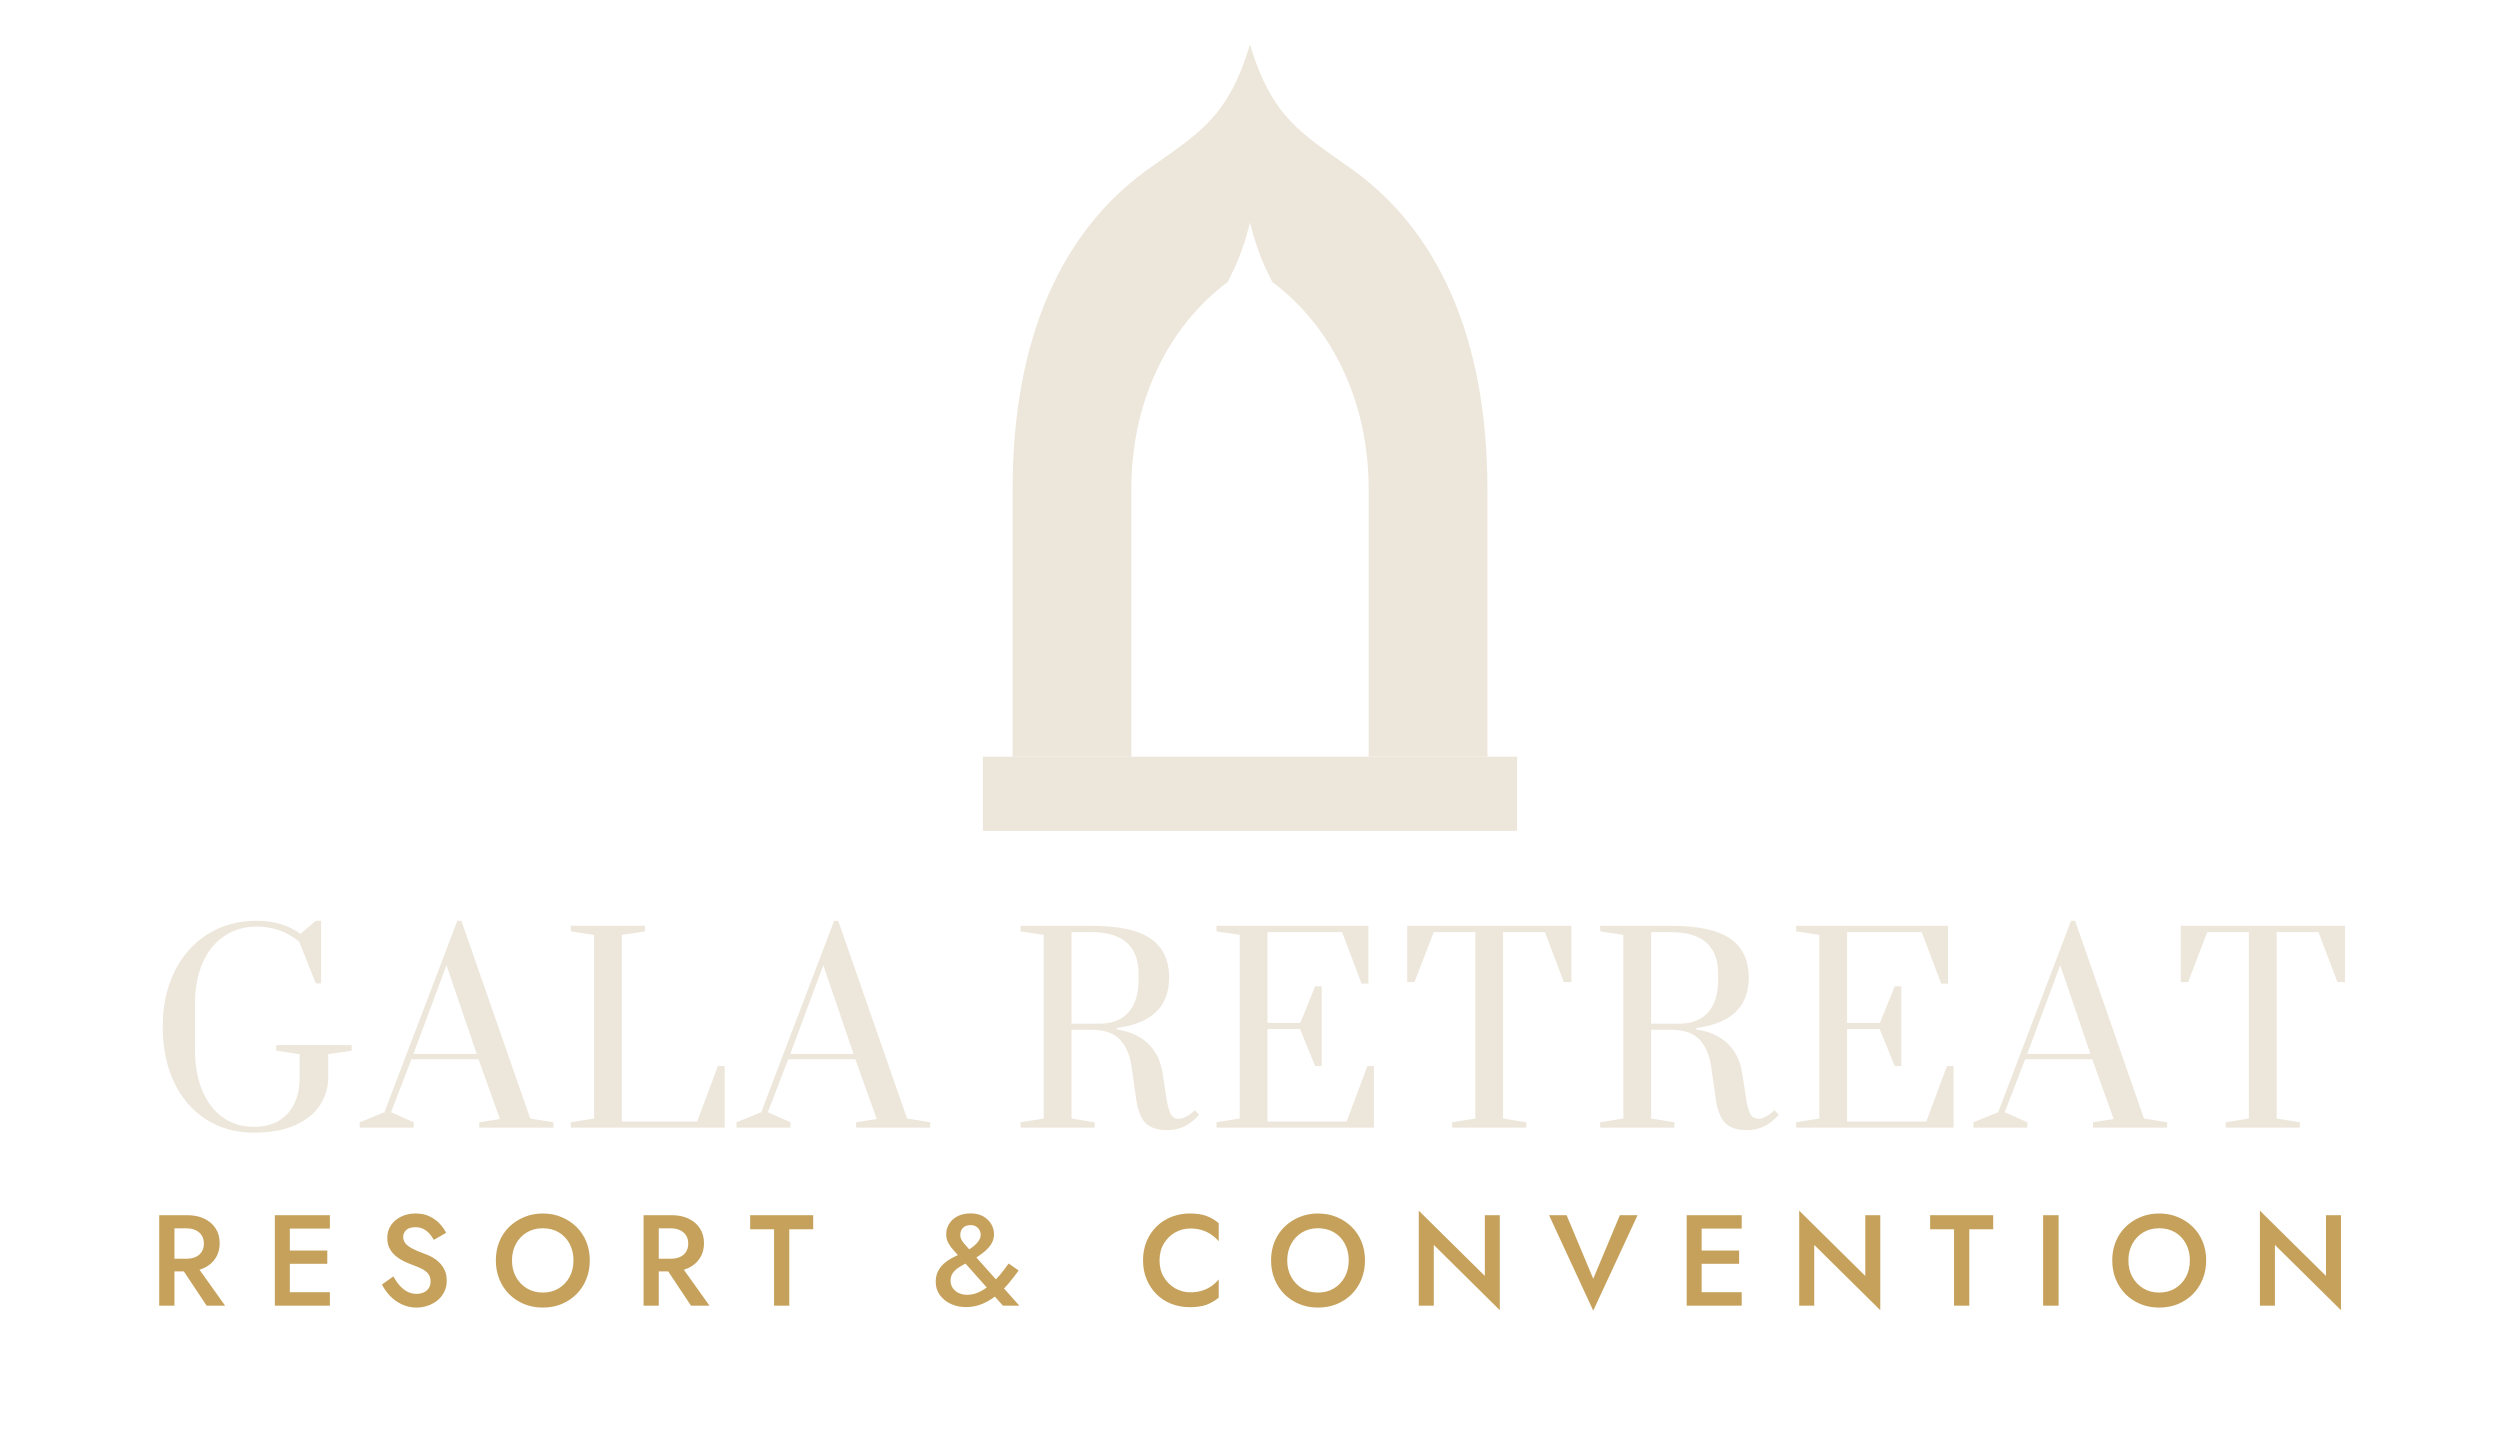
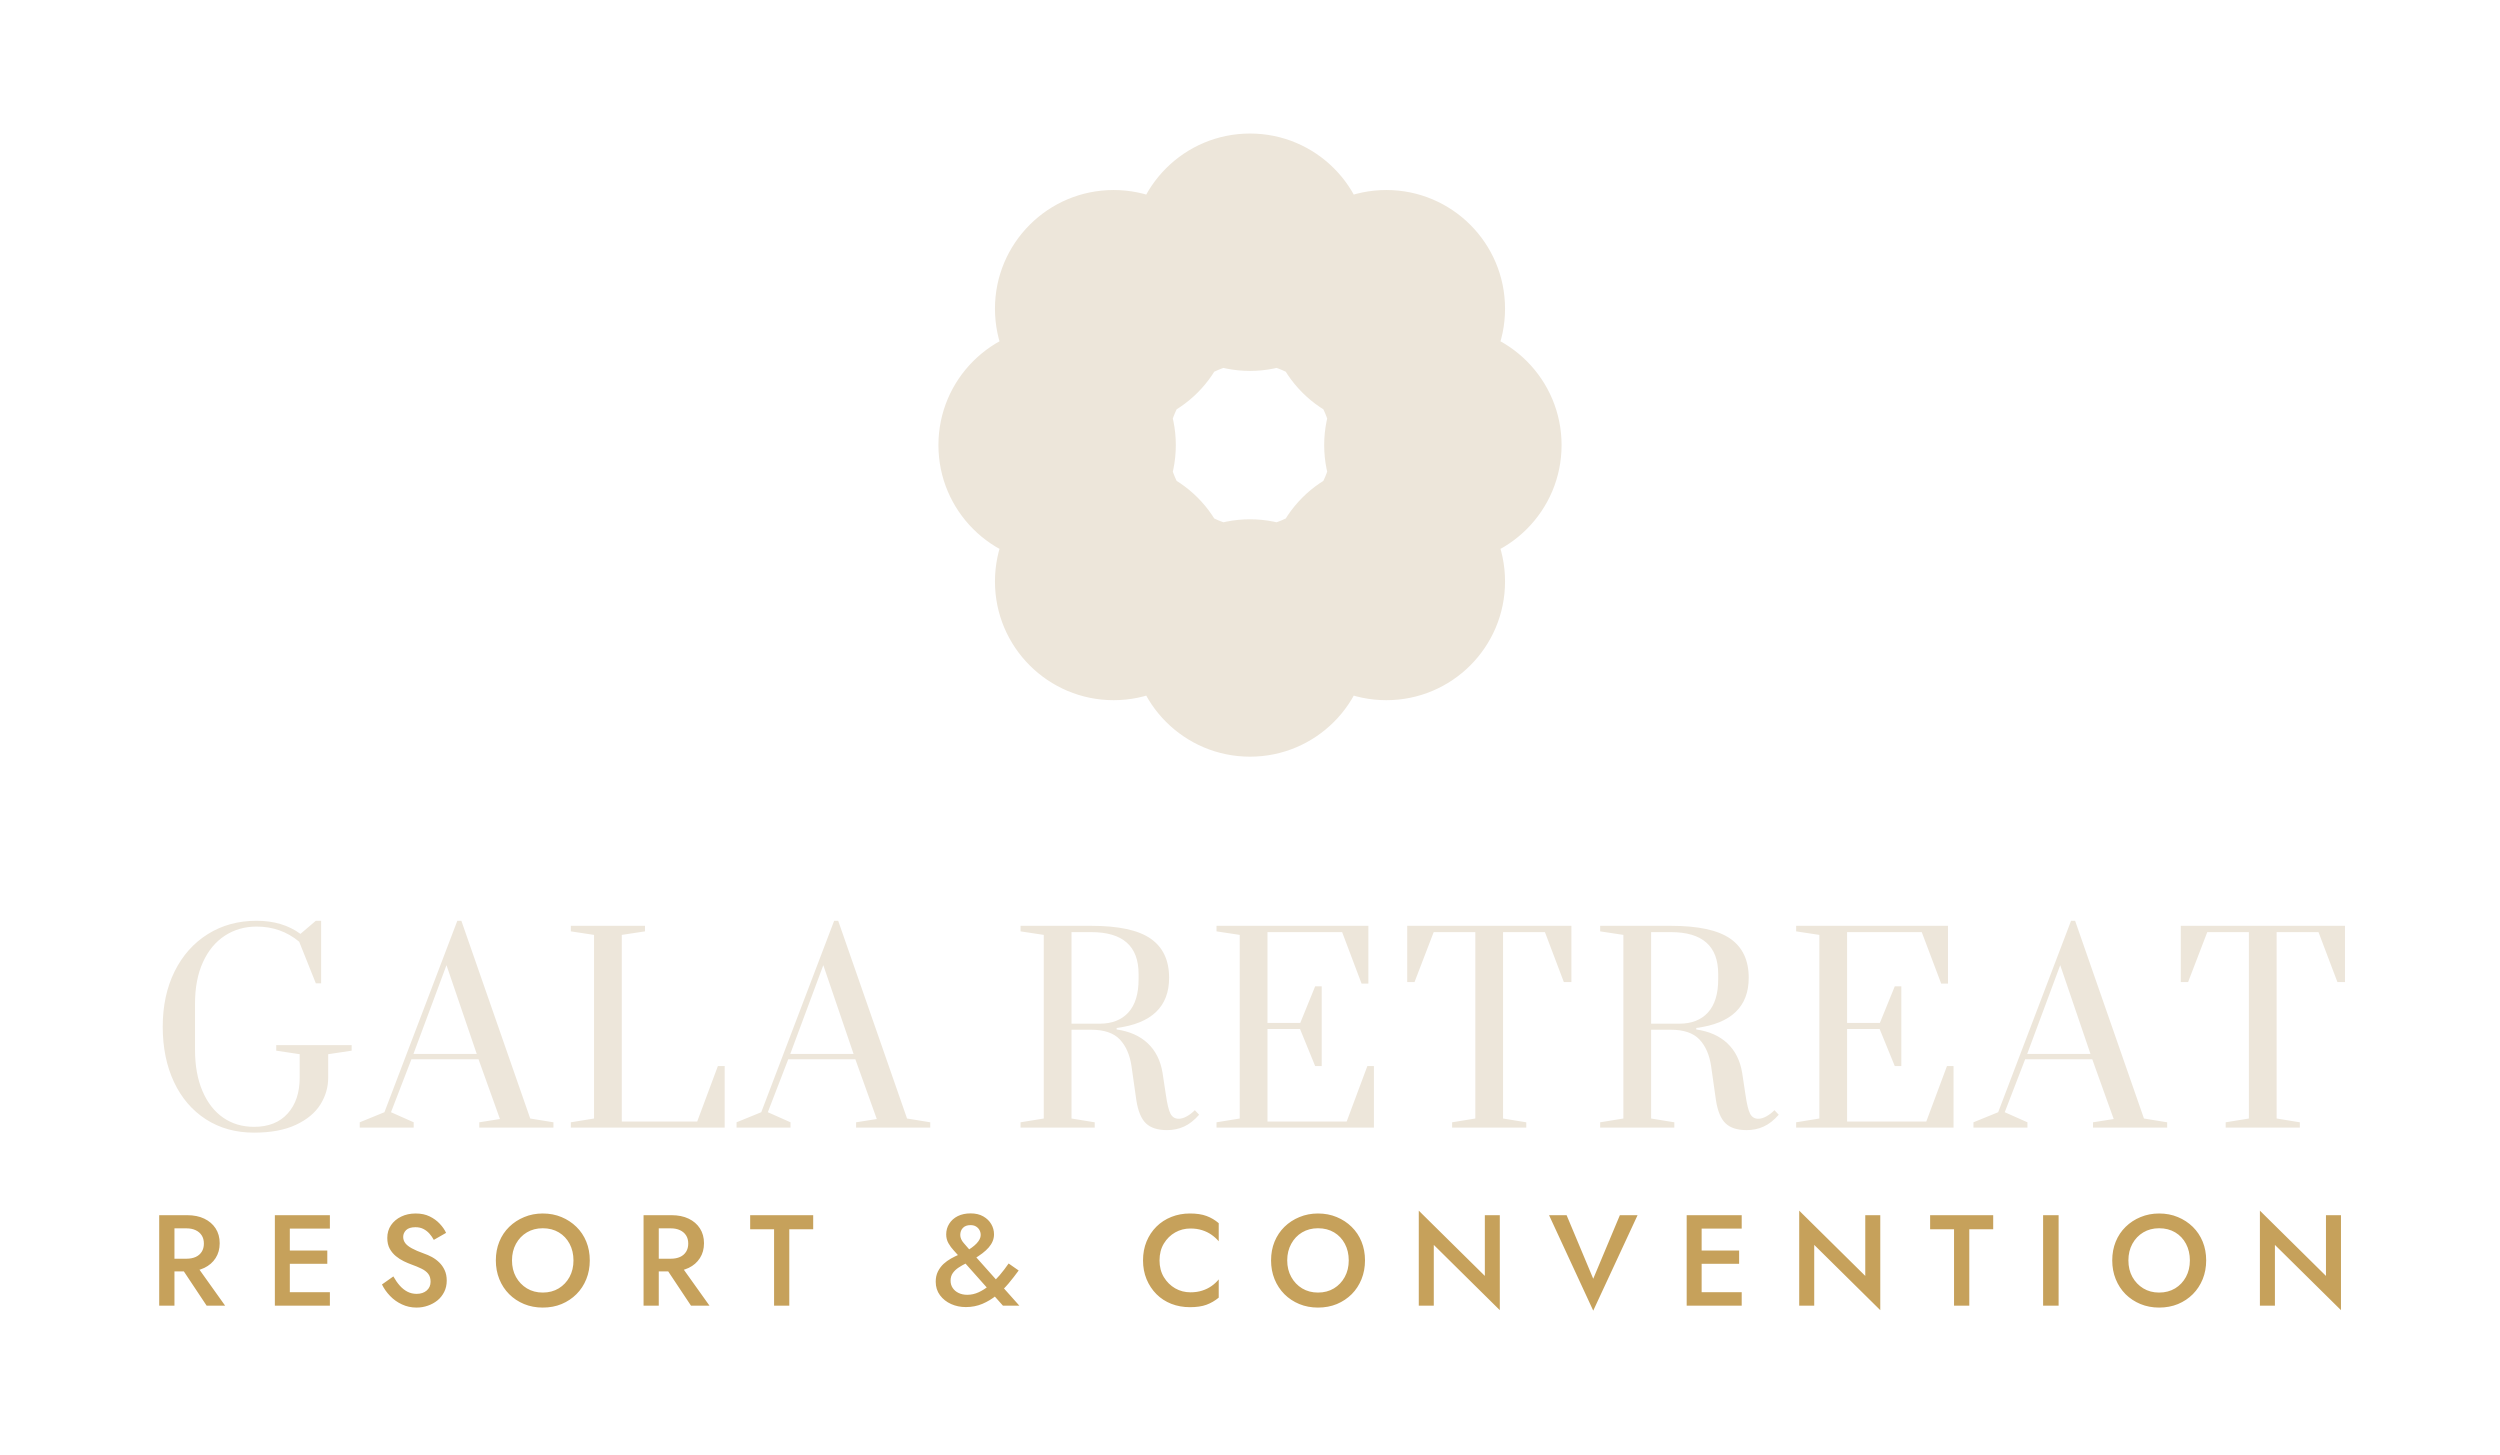
<svg xmlns="http://www.w3.org/2000/svg" viewBox="0 0 337 196" width="337" height="196" role="img" aria-label="Gala Retreat, Resort and Convention">
  <g transform="translate(108.5 0)">
-     <g transform="translate(0 8)" fill="#EDE6DA">
-       <path fill-rule="evenodd" d="M28 94 L28 58 C28 37 35 23 46 15 C53 10 57 8 60 -2 C63 8 67 10 74 15 C85 23 92 37 92 58 L92 94 Z M44 94 L44 58 C44 46 49 36 57 30 C58 28 59 26 60 22 C61 26 62 28 63 30 C71 36 76 46 76 58 L76 94 Z" />
-       <path d="M24 94 L96 94 L96 104 L24 104 Z" />
-     </g>
+     <path fill="#EDE6DA" d="M44.00 34 a16 16 0 1 0 32.00 0 a16 16 0 1 0 -32.00 0 Z M62.38 41.615 a16 16 0 1 0 32.00 0 a16 16 0 1 0 -32.00 0 Z M70.00 60 a16 16 0 1 0 32.00 0 a16 16 0 1 0 -32.00 0 Z M62.38 78.385 a16 16 0 1 0 32.00 0 a16 16 0 1 0 -32.00 0 Z M44.00 86 a16 16 0 1 0 32.00 0 a16 16 0 1 0 -32.00 0 Z M25.62 78.385 a16 16 0 1 0 32.00 0 a16 16 0 1 0 -32.00 0 Z M18.00 60 a16 16 0 1 0 32.00 0 a16 16 0 1 0 -32.00 0 Z M25.62 41.615 a16 16 0 1 0 32.00 0 a16 16 0 1 0 -32.00 0 Z M34.00 60 a26 26 0 1 0 52.00 0 a26 26 0 1 0 -52.00 0 Z M49.00 60 a11 11 0 1 1 22.00 0 a11 11 0 1 1 -22.00 0 Z" />
  </g>
  <path transform="translate(20.1 152) scale(0.34)" d="M41.60 2Q30.70 2 22.50-3.30Q14.30-8.60 9.85-18.10Q5.40-27.60 5.40-40Q5.40-52.40 10.10-61.90Q14.80-71.40 23.25-76.70Q31.70-82 42.60-82Q52.90-82 60-76.80L66.10-82L68.20-82L68.20-57.20L66.10-57.20L59.50-73.70Q52.30-79.70 42.60-79.70Q35.60-79.70 30.05-76.10Q24.50-72.50 21.35-65.60Q18.20-58.70 18.20-49.20L18.20-30.90Q18.20-21.40 21.15-14.50Q24.10-7.60 29.35-3.95Q34.60-0.30 41.60-0.30Q50.20-0.30 54.95-5.60Q59.70-10.90 59.70-19.80L59.70-29.10L50.40-30.50L50.40-32.70L80.30-32.70L80.30-30.50L71-29.10L71-19.80Q71-14.10 67.90-9.15Q64.80-4.20 58.20-1.10Q51.60 2 41.60 2M104.90 0L83.50 0L83.50-2.10L93.30-6.10L122.20-82L123.80-82L151.10-3.60L160.30-2.10L160.30 0L130.90 0L130.90-2.10L139.10-3.40L130.60-27.10L104-27.10L95.90-6.10L104.90-2.10L104.90 0M117.90-64.40L104.80-29.20L129.90-29.20L117.90-64.40M228.20 0L167.20 0L167.20-2.10L176.40-3.60L176.40-76.40L167.20-77.80L167.20-80L196.60-80L196.60-77.80L187.40-76.40L187.40-2.40L217.30-2.40L225.50-24.40L228.20-24.40L228.20 0M254.30 0L232.90 0L232.90-2.10L242.70-6.10L271.60-82L273.20-82L300.50-3.60L309.70-2.10L309.70 0L280.30 0L280.30-2.10L288.50-3.40L280-27.10L253.40-27.10L245.30-6.10L254.30-2.10L254.30 0M267.30-64.40L254.20-29.20L279.30-29.20L267.30-64.40M403.60 1Q398 1 395.20-1.70Q392.40-4.40 391.40-10.90L389.50-24.30Q388.50-31.10 384.85-34.95Q381.20-38.80 373.50-38.80L365.70-38.80L365.70-3.60L374.90-2.10L374.90 0L345.50 0L345.50-2.10L354.70-3.60L354.70-76.40L345.50-77.80L345.50-80L373.50-80Q389.80-80 397.10-74.90Q404.40-69.80 404.40-59.40Q404.40-42.20 383.60-39.50L383.60-38.90Q391.30-37.80 395.95-33.40Q400.60-29 401.80-21.70L403.10-13.10Q403.90-7.50 404.95-5.50Q406-3.50 408.20-3.50Q409.70-3.50 411.40-4.45Q413.10-5.40 414.60-6.90L416.30-5.10Q413.40-1.80 410.30-0.40Q407.20 1 403.60 1M365.70-41.20L376.90-41.20Q384.20-41.20 388.25-45.65Q392.30-50.10 392.30-58.80L392.30-60.90Q392.30-77.50 373.50-77.50L365.70-77.50L365.70-41.20M485.60 0L423.20 0L423.20-2.10L432.40-3.60L432.40-76.40L423.20-77.80L423.20-80L483.40-80L483.40-57.10L480.70-57.10L473-77.50L443.40-77.50L443.40-41.50L456.40-41.50L462.30-56L464.90-56L464.90-24.40L462.30-24.40L456.30-39.10L443.40-39.10L443.40-2.40L474.80-2.40L483-24.40L485.60-24.40L485.60 0M546 0L516.60 0L516.60-2.10L525.80-3.60L525.80-77.50L509.30-77.50L501.70-57.70L498.80-57.70L498.80-80L563.90-80L563.90-57.70L560.90-57.70L553.40-77.50L536.80-77.50L536.80-3.60L546-2.10L546 0M633.40 1Q627.80 1 625-1.70Q622.20-4.40 621.20-10.90L619.30-24.30Q618.30-31.10 614.65-34.95Q611-38.80 603.30-38.80L595.50-38.80L595.50-3.60L604.70-2.10L604.70 0L575.30 0L575.30-2.10L584.50-3.60L584.50-76.40L575.30-77.80L575.30-80L603.30-80Q619.60-80 626.90-74.90Q634.20-69.80 634.20-59.40Q634.20-42.20 613.40-39.50L613.40-38.90Q621.10-37.80 625.75-33.40Q630.40-29 631.60-21.70L632.90-13.10Q633.70-7.50 634.75-5.50Q635.80-3.50 638-3.50Q639.50-3.50 641.20-4.45Q642.90-5.40 644.40-6.90L646.10-5.10Q643.20-1.80 640.10-0.40Q637 1 633.40 1M595.50-41.20L606.70-41.20Q614-41.20 618.05-45.65Q622.10-50.10 622.10-58.80L622.10-60.90Q622.10-77.50 603.30-77.50L595.50-77.50L595.50-41.20M715.40 0L653 0L653-2.10L662.20-3.60L662.20-76.40L653-77.80L653-80L713.20-80L713.20-57.10L710.50-57.10L702.80-77.50L673.20-77.50L673.20-41.50L686.20-41.50L692.10-56L694.70-56L694.70-24.40L692.10-24.40L686.10-39.10L673.20-39.10L673.20-2.40L704.60-2.40L712.80-24.40L715.40-24.40L715.40 0M744.70 0L723.30 0L723.30-2.10L733.10-6.10L762-82L763.60-82L790.90-3.60L800.10-2.10L800.10 0L770.70 0L770.70-2.10L778.90-3.40L770.40-27.10L743.80-27.10L735.70-6.10L744.70-2.10L744.70 0M757.70-64.40L744.60-29.20L769.70-29.20L757.70-64.40M852.70 0L823.30 0L823.30-2.10L832.50-3.60L832.50-77.50L816-77.50L808.40-57.70L805.50-57.70L805.50-80L870.60-80L870.60-57.70L867.60-57.70L860.10-77.50L843.50-77.50L843.50-3.60L852.70-2.10" fill="#EDE6DA" />
  <path transform="translate(20.1 176) scale(0.67)" d="M9.10-8.68L5.80-8.68L11.57 0L15.29 0L9.10-8.68M5.10-18.20L2.03-18.20L2.03 0L5.10 0L5.10-18.20M3.85-18.20L3.85-15.55L7.51-15.55Q8.58-15.55 9.36-15.18Q10.14-14.82 10.58-14.14Q11.02-13.47 11.02-12.48Q11.02-11.52 10.58-10.83Q10.14-10.14 9.36-9.79Q8.58-9.44 7.51-9.44L3.85-9.44L3.85-6.89L7.64-6.89Q9.65-6.89 11.10-7.59Q12.56-8.29 13.38-9.57Q14.20-10.84 14.20-12.56Q14.20-14.27 13.38-15.54Q12.56-16.80 11.10-17.50Q9.65-18.20 7.64-18.20L3.85-18.20M27.20-2.70L27.20 0L36.37 0L36.37-2.70L27.20-2.70M27.20-18.20L27.20-15.50L36.37-15.50L36.37-18.20L27.20-18.20M27.20-11.08L27.20-8.42L35.85-8.42L35.85-11.08L27.20-11.08M28.31-18.20L25.30-18.20L25.30 0L28.31 0L28.31-18.20M49.14-5.88L46.85-4.26Q47.45-3.02 48.48-1.95Q49.50-0.88 50.87-0.25Q52.23 0.39 53.82 0.39Q54.99 0.39 56.07 0.01Q57.15-0.36 58.01-1.05Q58.86-1.74 59.37-2.76Q59.88-3.77 59.88-5.04Q59.88-6.24 59.46-7.14Q59.05-8.03 58.38-8.68Q57.72-9.33 56.90-9.78Q56.08-10.22 55.25-10.50Q53.79-11.02 52.88-11.52Q51.97-12.01 51.54-12.57Q51.12-13.13 51.12-13.83Q51.12-14.61 51.71-15.20Q52.31-15.78 53.59-15.78Q54.50-15.78 55.18-15.43Q55.87-15.08 56.39-14.50Q56.91-13.91 57.28-13.23L59.75-14.64Q59.31-15.60 58.47-16.48Q57.64-17.37 56.45-17.95Q55.25-18.54 53.64-18.54Q52-18.54 50.71-17.91Q49.43-17.29 48.67-16.19Q47.92-15.08 47.92-13.62Q47.92-12.35 48.41-11.45Q48.91-10.56 49.66-9.95Q50.41-9.33 51.25-8.93Q52.08-8.53 52.75-8.29Q53.90-7.88 54.78-7.45Q55.67-7.02 56.15-6.41Q56.63-5.80 56.63-4.81Q56.63-3.72 55.85-3.04Q55.07-2.37 53.82-2.37Q52.81-2.37 51.96-2.81Q51.12-3.25 50.43-4.03Q49.74-4.81 49.14-5.88M73.01-9.10Q73.01-10.97 73.81-12.44Q74.62-13.91 76.01-14.74Q77.40-15.57 79.20-15.57Q81.04-15.57 82.43-14.74Q83.82-13.91 84.60-12.44Q85.38-10.97 85.38-9.10Q85.38-7.23 84.59-5.77Q83.80-4.32 82.41-3.47Q81.02-2.63 79.20-2.63Q77.40-2.63 76.01-3.47Q74.62-4.32 73.81-5.77Q73.01-7.23 73.01-9.10M69.76-9.10Q69.76-7.07 70.46-5.33Q71.16-3.59 72.44-2.31Q73.71-1.04 75.44-0.32Q77.17 0.39 79.20 0.39Q81.28 0.39 82.99-0.32Q84.71-1.04 85.98-2.31Q87.26-3.59 87.96-5.33Q88.66-7.07 88.66-9.10Q88.66-11.15 87.96-12.87Q87.26-14.59 85.97-15.85Q84.68-17.11 82.97-17.82Q81.25-18.54 79.20-18.54Q77.19-18.54 75.47-17.82Q73.74-17.11 72.45-15.85Q71.16-14.59 70.46-12.87Q69.76-11.15 69.76-9.10M106.55-8.68L103.25-8.68L109.02 0L112.74 0L106.55-8.68M102.54-18.20L99.48-18.20L99.48 0L102.54 0L102.54-18.20M101.30-18.20L101.30-15.55L104.96-15.55Q106.03-15.55 106.81-15.18Q107.59-14.82 108.03-14.14Q108.47-13.47 108.47-12.48Q108.47-11.52 108.03-10.83Q107.59-10.14 106.81-9.79Q106.03-9.44 104.96-9.44L101.30-9.44L101.30-6.89L105.09-6.89Q107.09-6.89 108.55-7.59Q110.01-8.29 110.82-9.57Q111.64-10.84 111.64-12.56Q111.64-14.27 110.82-15.54Q110.01-16.80 108.55-17.50Q107.09-18.20 105.09-18.20L101.30-18.20M120.93-18.20L120.93-15.37L125.74-15.37L125.74 0L128.80 0L128.80-15.37L133.61-15.37L133.61-18.20L120.93-18.20M163.02-9.85L171.78 0L175.08 0L165.46-10.79Q164.58-11.80 163.89-12.60Q163.20-13.39 163.20-14.22Q163.20-15.08 163.73-15.64Q164.27-16.20 165.26-16.20Q165.91-16.20 166.36-15.93Q166.82-15.65 167.06-15.21Q167.31-14.77 167.31-14.20Q167.31-13.39 166.49-12.52Q165.67-11.65 164.22-10.87Q163.70-10.61 162.93-10.27Q162.16-9.93 161.34-9.48Q160.52-9.02 159.83-8.39Q159.15-7.75 158.70-6.86Q158.26-5.98 158.26-4.81Q158.26-3.25 159.12-2.09Q159.98-0.94 161.36-0.32Q162.73 0.29 164.32 0.29Q166.11 0.29 167.65-0.36Q169.18-1.01 170.48-2.07Q171.78-3.12 172.89-4.43Q173.99-5.75 174.95-7.07L172.93-8.48Q172.07-7.23 171.11-6.10Q170.14-4.97 169.09-4.10Q168.04-3.22 166.92-2.70Q165.80-2.18 164.61-2.18Q163.62-2.18 162.86-2.55Q162.11-2.91 161.68-3.55Q161.25-4.19 161.25-5.02Q161.25-5.93 161.71-6.57Q162.16-7.20 162.88-7.67Q163.59-8.14 164.40-8.53Q165.20-8.92 165.91-9.36Q166.89-9.96 167.65-10.53Q168.40-11.10 168.92-11.70Q169.44-12.30 169.71-12.95Q169.99-13.60 169.99-14.35Q169.99-15.44 169.44-16.39Q168.90-17.34 167.84-17.95Q166.79-18.56 165.28-18.56Q163.80-18.56 162.69-18.01Q161.59-17.45 160.98-16.48Q160.37-15.52 160.37-14.33Q160.37-13.36 160.82-12.56Q161.28-11.75 161.90-11.09Q162.53-10.43 163.02-9.85M203.29-9.10Q203.29-11.05 204.16-12.49Q205.04-13.94 206.44-14.73Q207.84-15.52 209.51-15.52Q210.81-15.52 211.86-15.18Q212.91-14.85 213.75-14.26Q214.58-13.68 215.20-12.95L215.20-16.59Q214.08-17.55 212.74-18.04Q211.41-18.54 209.40-18.54Q207.40-18.54 205.67-17.85Q203.94-17.16 202.67-15.90Q201.40-14.64 200.68-12.91Q199.97-11.18 199.97-9.10Q199.97-7.05 200.68-5.32Q201.40-3.59 202.67-2.31Q203.94-1.04 205.67-0.36Q207.40 0.31 209.40 0.31Q211.41 0.31 212.74-0.18Q214.08-0.68 215.20-1.61L215.20-5.28Q214.58-4.52 213.75-3.94Q212.91-3.35 211.86-3.02Q210.81-2.68 209.51-2.68Q207.84-2.68 206.44-3.48Q205.04-4.29 204.16-5.73Q203.29-7.18 203.29-9.10M228.98-9.10Q228.98-10.97 229.79-12.44Q230.59-13.91 231.98-14.74Q233.38-15.57 235.17-15.57Q237.02-15.57 238.41-14.74Q239.80-13.91 240.58-12.44Q241.36-10.97 241.36-9.10Q241.36-7.23 240.56-5.77Q239.77-4.32 238.38-3.47Q236.99-2.63 235.17-2.63Q233.38-2.63 231.98-3.47Q230.59-4.32 229.79-5.77Q228.98-7.23 228.98-9.10M225.73-9.10Q225.73-7.07 226.43-5.33Q227.14-3.59 228.41-2.31Q229.68-1.04 231.41-0.32Q233.14 0.39 235.17 0.39Q237.25 0.39 238.97-0.32Q240.68-1.04 241.96-2.31Q243.23-3.59 243.93-5.33Q244.63-7.07 244.63-9.10Q244.63-11.15 243.93-12.87Q243.23-14.59 241.94-15.85Q240.66-17.11 238.94-17.82Q237.22-18.54 235.17-18.54Q233.17-18.54 231.44-17.82Q229.71-17.11 228.42-15.85Q227.14-14.59 226.43-12.87Q225.73-11.15 225.73-9.10M271.75-18.20L268.74-18.20L268.74-5.98L255.45-19.11L255.45 0L258.47 0L258.47-12.22L271.75 0.91L271.75-18.20M295.91-18.20L290.55-5.41L285.19-18.20L281.66-18.20L290.55 1.01L299.47-18.20L295.91-18.20M311.25-2.70L311.25 0L320.42 0L320.42-2.70L311.25-2.70M311.25-18.20L311.25-15.50L320.42-15.50L320.42-18.20L311.25-18.20M311.25-11.08L311.25-8.42L319.90-8.42L319.90-11.08L311.25-11.08M312.36-18.20L309.35-18.20L309.35 0L312.36 0L312.36-18.20M348.30-18.20L345.28-18.20L345.28-5.98L331.99-19.11L331.99 0L335.01 0L335.01-12.22L348.30 0.91L348.30-18.20M358.33-18.20L358.33-15.37L363.14-15.37L363.14 0L366.21 0L366.21-15.37L371.02-15.37L371.02-18.20L358.33-18.20M384.18-18.20L381.06-18.20L381.06 0L384.18 0L384.18-18.20M398.22-9.10Q398.22-10.97 399.02-12.44Q399.83-13.91 401.22-14.74Q402.61-15.57 404.40-15.57Q406.25-15.57 407.64-14.74Q409.03-13.91 409.81-12.44Q410.59-10.97 410.59-9.10Q410.59-7.23 409.80-5.77Q409.01-4.32 407.62-3.47Q406.22-2.63 404.40-2.63Q402.61-2.63 401.22-3.47Q399.83-4.32 399.02-5.77Q398.22-7.23 398.22-9.10M394.97-9.10Q394.97-7.07 395.67-5.33Q396.37-3.59 397.64-2.31Q398.92-1.04 400.65-0.32Q402.38 0.39 404.40 0.39Q406.48 0.39 408.20-0.32Q409.92-1.04 411.19-2.31Q412.46-3.59 413.17-5.33Q413.87-7.07 413.87-9.10Q413.87-11.15 413.17-12.87Q412.46-14.59 411.18-15.85Q409.89-17.11 408.17-17.82Q406.46-18.54 404.40-18.54Q402.40-18.54 400.67-17.82Q398.94-17.11 397.66-15.85Q396.37-14.59 395.67-12.87Q394.97-11.15 394.97-9.10M440.99-18.20L437.97-18.20L437.97-5.98L424.68-19.11L424.68 0L427.70 0L427.70-12.22L440.99 0.91" fill="#C6A15B" />
</svg>
